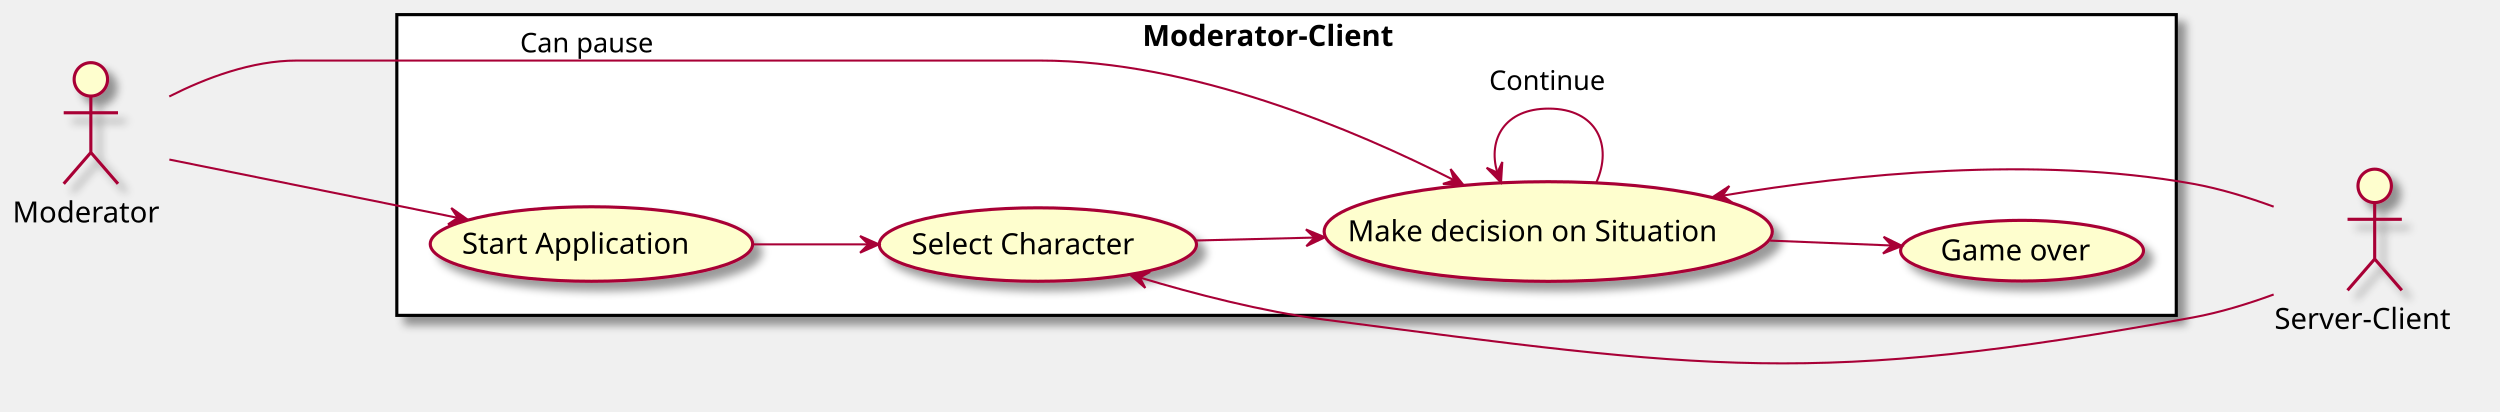
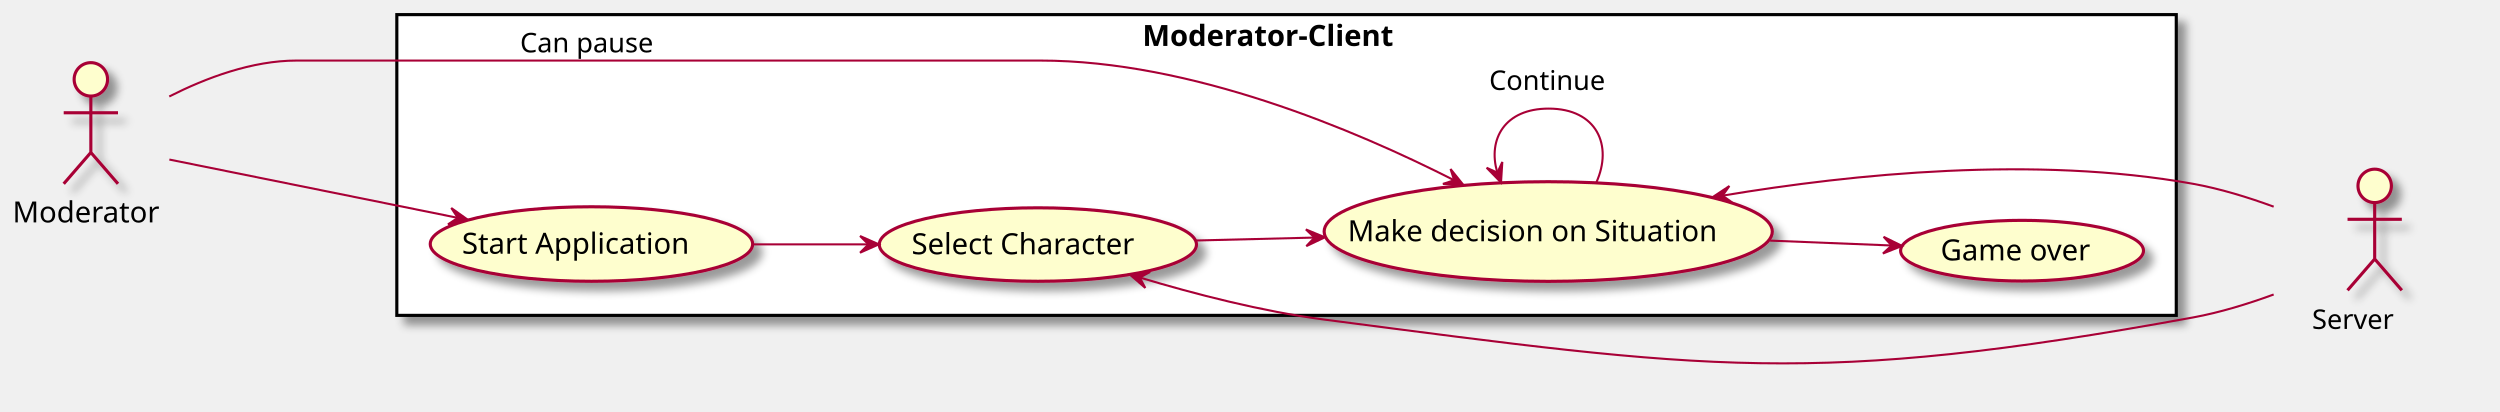
<svg xmlns="http://www.w3.org/2000/svg" contentScriptType="application/ecmascript" contentStyleType="text/css" height="197px" preserveAspectRatio="none" style="width:1197px;height:197px;" version="1.1" viewBox="0 0 1197 197" width="1197px" zoomAndPan="magnify">
  <defs>
    <filter height="300%" id="f15ntptdnfn7st" width="300%" x="-1" y="-1">
      <feGaussianBlur result="blurOut" stdDeviation="2.0" />
      <feColorMatrix in="blurOut" result="blurOut2" type="matrix" values="0 0 0 0 0 0 0 0 0 0 0 0 0 0 0 0 0 0 .4 0" />
      <feOffset dx="4.0" dy="4.0" in="blurOut2" result="blurOut3" />
      <feBlend in="SourceGraphic" in2="blurOut3" mode="normal" />
    </filter>
  </defs>
  <g>
    <rect fill="#FFFFFF" filter="url(#f15ntptdnfn7st)" height="144" style="stroke: #000000; stroke-width: 1.5;" width="852" x="190" y="7" />
    <text fill="#000000" font-family="sans-serif" font-size="14" font-weight="bold" lengthAdjust="spacingAndGlyphs" textLength="138" x="547" y="21.995">Moderator-Client</text>
    <ellipse cx="283.188" cy="116.838" fill="#FEFECE" filter="url(#f15ntptdnfn7st)" rx="77.188" ry="17.838" style="stroke: #A80036; stroke-width: 1.5;" />
    <text fill="#000000" font-family="sans-serif" font-size="14" lengthAdjust="spacingAndGlyphs" textLength="124" x="221.188" y="121.486">Start Application</text>
    <ellipse cx="496.94" cy="117.088" fill="#FEFECE" filter="url(#f15ntptdnfn7st)" rx="75.939" ry="17.588" style="stroke: #A80036; stroke-width: 1.5;" />
    <text fill="#000000" font-family="sans-serif" font-size="14" lengthAdjust="spacingAndGlyphs" textLength="121" x="436.44" y="121.736">Select Character</text>
    <ellipse cx="741.288" cy="110.858" fill="#FEFECE" filter="url(#f15ntptdnfn7st)" rx="107.288" ry="23.858" style="stroke: #A80036; stroke-width: 1.5;" />
    <text fill="#000000" font-family="sans-serif" font-size="14" lengthAdjust="spacingAndGlyphs" textLength="192" x="645.288" y="115.506">Make decision on Situation</text>
    <ellipse cx="968.154" cy="120.024" fill="#FEFECE" filter="url(#f15ntptdnfn7st)" rx="58.154" ry="14.524" style="stroke: #A80036; stroke-width: 1.5;" />
    <text fill="#000000" font-family="sans-serif" font-size="14" lengthAdjust="spacingAndGlyphs" textLength="78" x="929.154" y="124.672">Game over</text>
    <ellipse cx="1137" cy="89" fill="#FEFECE" filter="url(#f15ntptdnfn7st)" rx="8" ry="8" style="stroke: #A80036; stroke-width: 1.5;" />
    <path d="M1137,97 L1137,124 M1124,105 L1150,105 M1137,124 L1124,139 M1137,124 L1150,139 " fill="none" filter="url(#f15ntptdnfn7st)" style="stroke: #A80036; stroke-width: 1.5;" />
-     <text fill="#000000" font-family="sans-serif" font-size="14" lengthAdjust="spacingAndGlyphs" textLength="96" x="1089" y="157.495">Server-Client</text>
+     <text fill="#000000" font-family="sans-serif" font-size="13" lengthAdjust="spacingAndGlyphs" textLength="60" x="1107" y="157.495">Server</text>
    <ellipse cx="43.5" cy="38" fill="#FEFECE" filter="url(#f15ntptdnfn7st)" rx="8" ry="8" style="stroke: #A80036; stroke-width: 1.5;" />
    <path d="M43.5,46 L43.5,73 M30.5,54 L56.5,54 M43.5,73 L30.5,88 M43.5,73 L56.5,88 " fill="none" filter="url(#f15ntptdnfn7st)" style="stroke: #A80036; stroke-width: 1.5;" />
    <text fill="#000000" font-family="sans-serif" font-size="14" lengthAdjust="spacingAndGlyphs" textLength="75" x="6" y="106.495">Moderator</text>
    <path d="M545.978,132.951 C571.749,140.688 604.255,149.13 634,153 C817.344,176.855 868.118,185.209 1050,152 C1062.85,149.654 1076.29,145.527 1088.63,141.002 " fill="none" id="CHAR-backto-SC" style="stroke: #A80036; stroke-width: 1.0;" />
    <polygon fill="#A80036" points="540.916,131.415,548.365,137.857,545.7,132.868,550.69,130.202,540.916,131.415" style="stroke: #A80036; stroke-width: 1.0;" />
    <path d="M825.016,93.633 C887.265,83.231 974.539,74.416 1050,88 C1062.86,90.314 1076.3,94.43 1088.64,98.954 " fill="none" id="MDOCS-backto-SC" style="stroke: #A80036; stroke-width: 1.0;" />
    <polygon fill="#A80036" points="819.826,94.514,829.369,96.951,824.755,93.677,828.029,89.063,819.826,94.514" style="stroke: #A80036; stroke-width: 1.0;" />
    <path d="M360.237,117 C378.249,117 397.509,117 415.695,117 " fill="none" id="START-to-CHAR" style="stroke: #A80036; stroke-width: 1.0;" />
    <polygon fill="#A80036" points="420.794,117,411.794,113,415.794,117,411.794,121,420.794,117" style="stroke: #A80036; stroke-width: 1.0;" />
    <path d="M572.737,115.151 C590.545,114.71 609.932,114.231 628.995,113.759 " fill="none" id="CHAR-to-MDOCS" style="stroke: #A80036; stroke-width: 1.0;" />
    <polygon fill="#A80036" points="634.362,113.626,625.265,109.851,629.364,113.751,625.464,117.849,634.362,113.626" style="stroke: #A80036; stroke-width: 1.0;" />
    <path d="M81.089,76.395 C117.799,83.814 175.056,95.386 219.069,104.281 " fill="none" id="P-to-START" style="stroke: #A80036; stroke-width: 1.0;" />
    <polygon fill="#A80036" points="224.097,105.298,216.069,99.593,219.196,104.306,214.483,107.434,224.097,105.298" style="stroke: #A80036; stroke-width: 1.0;" />
    <path d="M81.043,46.196 C98.768,37.213 120.776,29 142,29 C142,29 142,29 498,29 C570.33,29 648.704,62.142 696.204,86.286 " fill="none" id="P-to-MDOCS" style="stroke: #A80036; stroke-width: 1.0;" />
    <polygon fill="#A80036" points="700.703,88.593,694.52,80.927,696.254,86.312,690.869,88.046,700.703,88.593" style="stroke: #A80036; stroke-width: 1.0;" />
    <text fill="#000000" font-family="sans-serif" font-size="13" lengthAdjust="spacingAndGlyphs" textLength="68" x="249" y="25.067">Can pause</text>
    <path d="M716.852,82.429 C712.277,66.583 720.493,52 741.5,52 C764.68,52 772.286,69.756 764.318,87.373 " fill="none" id="MDOCS-backto-MDOCS" style="stroke: #A80036; stroke-width: 1.0;" />
    <polygon fill="#A80036" points="718.682,87.373,719.309,77.544,716.946,82.684,711.806,80.321,718.682,87.373" style="stroke: #A80036; stroke-width: 1.0;" />
    <text fill="#000000" font-family="sans-serif" font-size="13" lengthAdjust="spacingAndGlyphs" textLength="57" x="713" y="43.067">Continue</text>
    <path d="M847.52,115.21 C867.443,116.009 887.671,116.82 905.68,117.542 " fill="none" id="MDOCS-to-GO" style="stroke: #A80036; stroke-width: 1.0;" />
    <polygon fill="#A80036" points="910.699,117.743,901.866,113.386,905.703,117.543,901.546,121.38,910.699,117.743" style="stroke: #A80036; stroke-width: 1.0;" />
  </g>
</svg>
